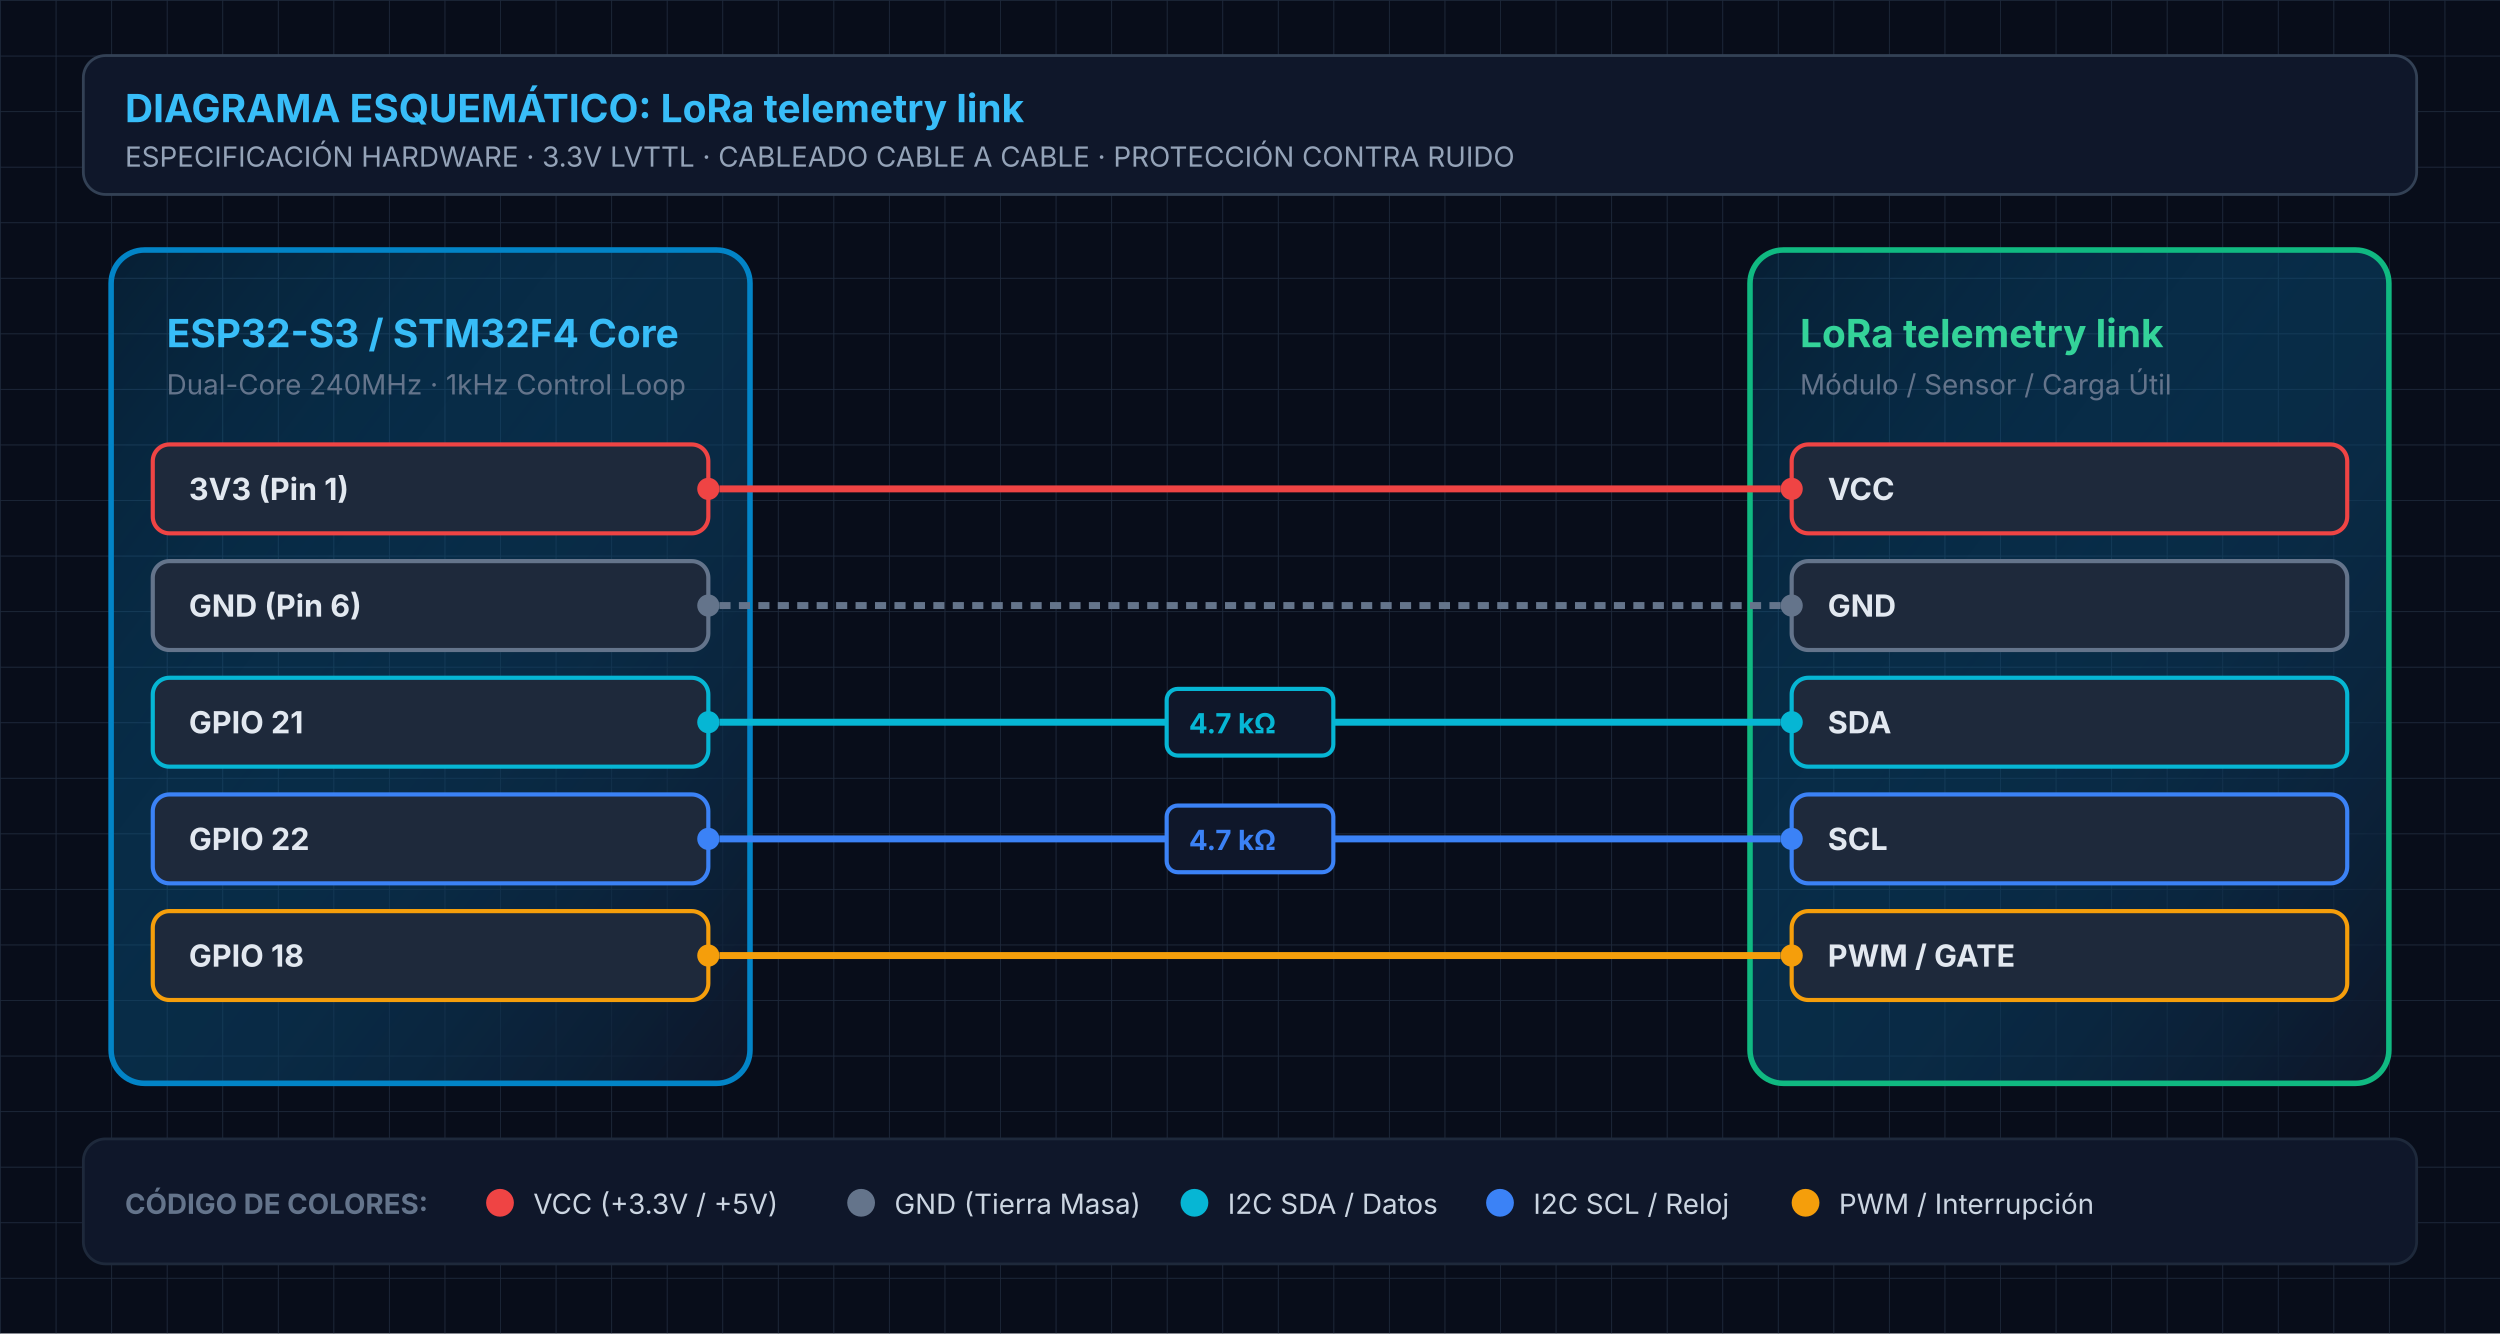
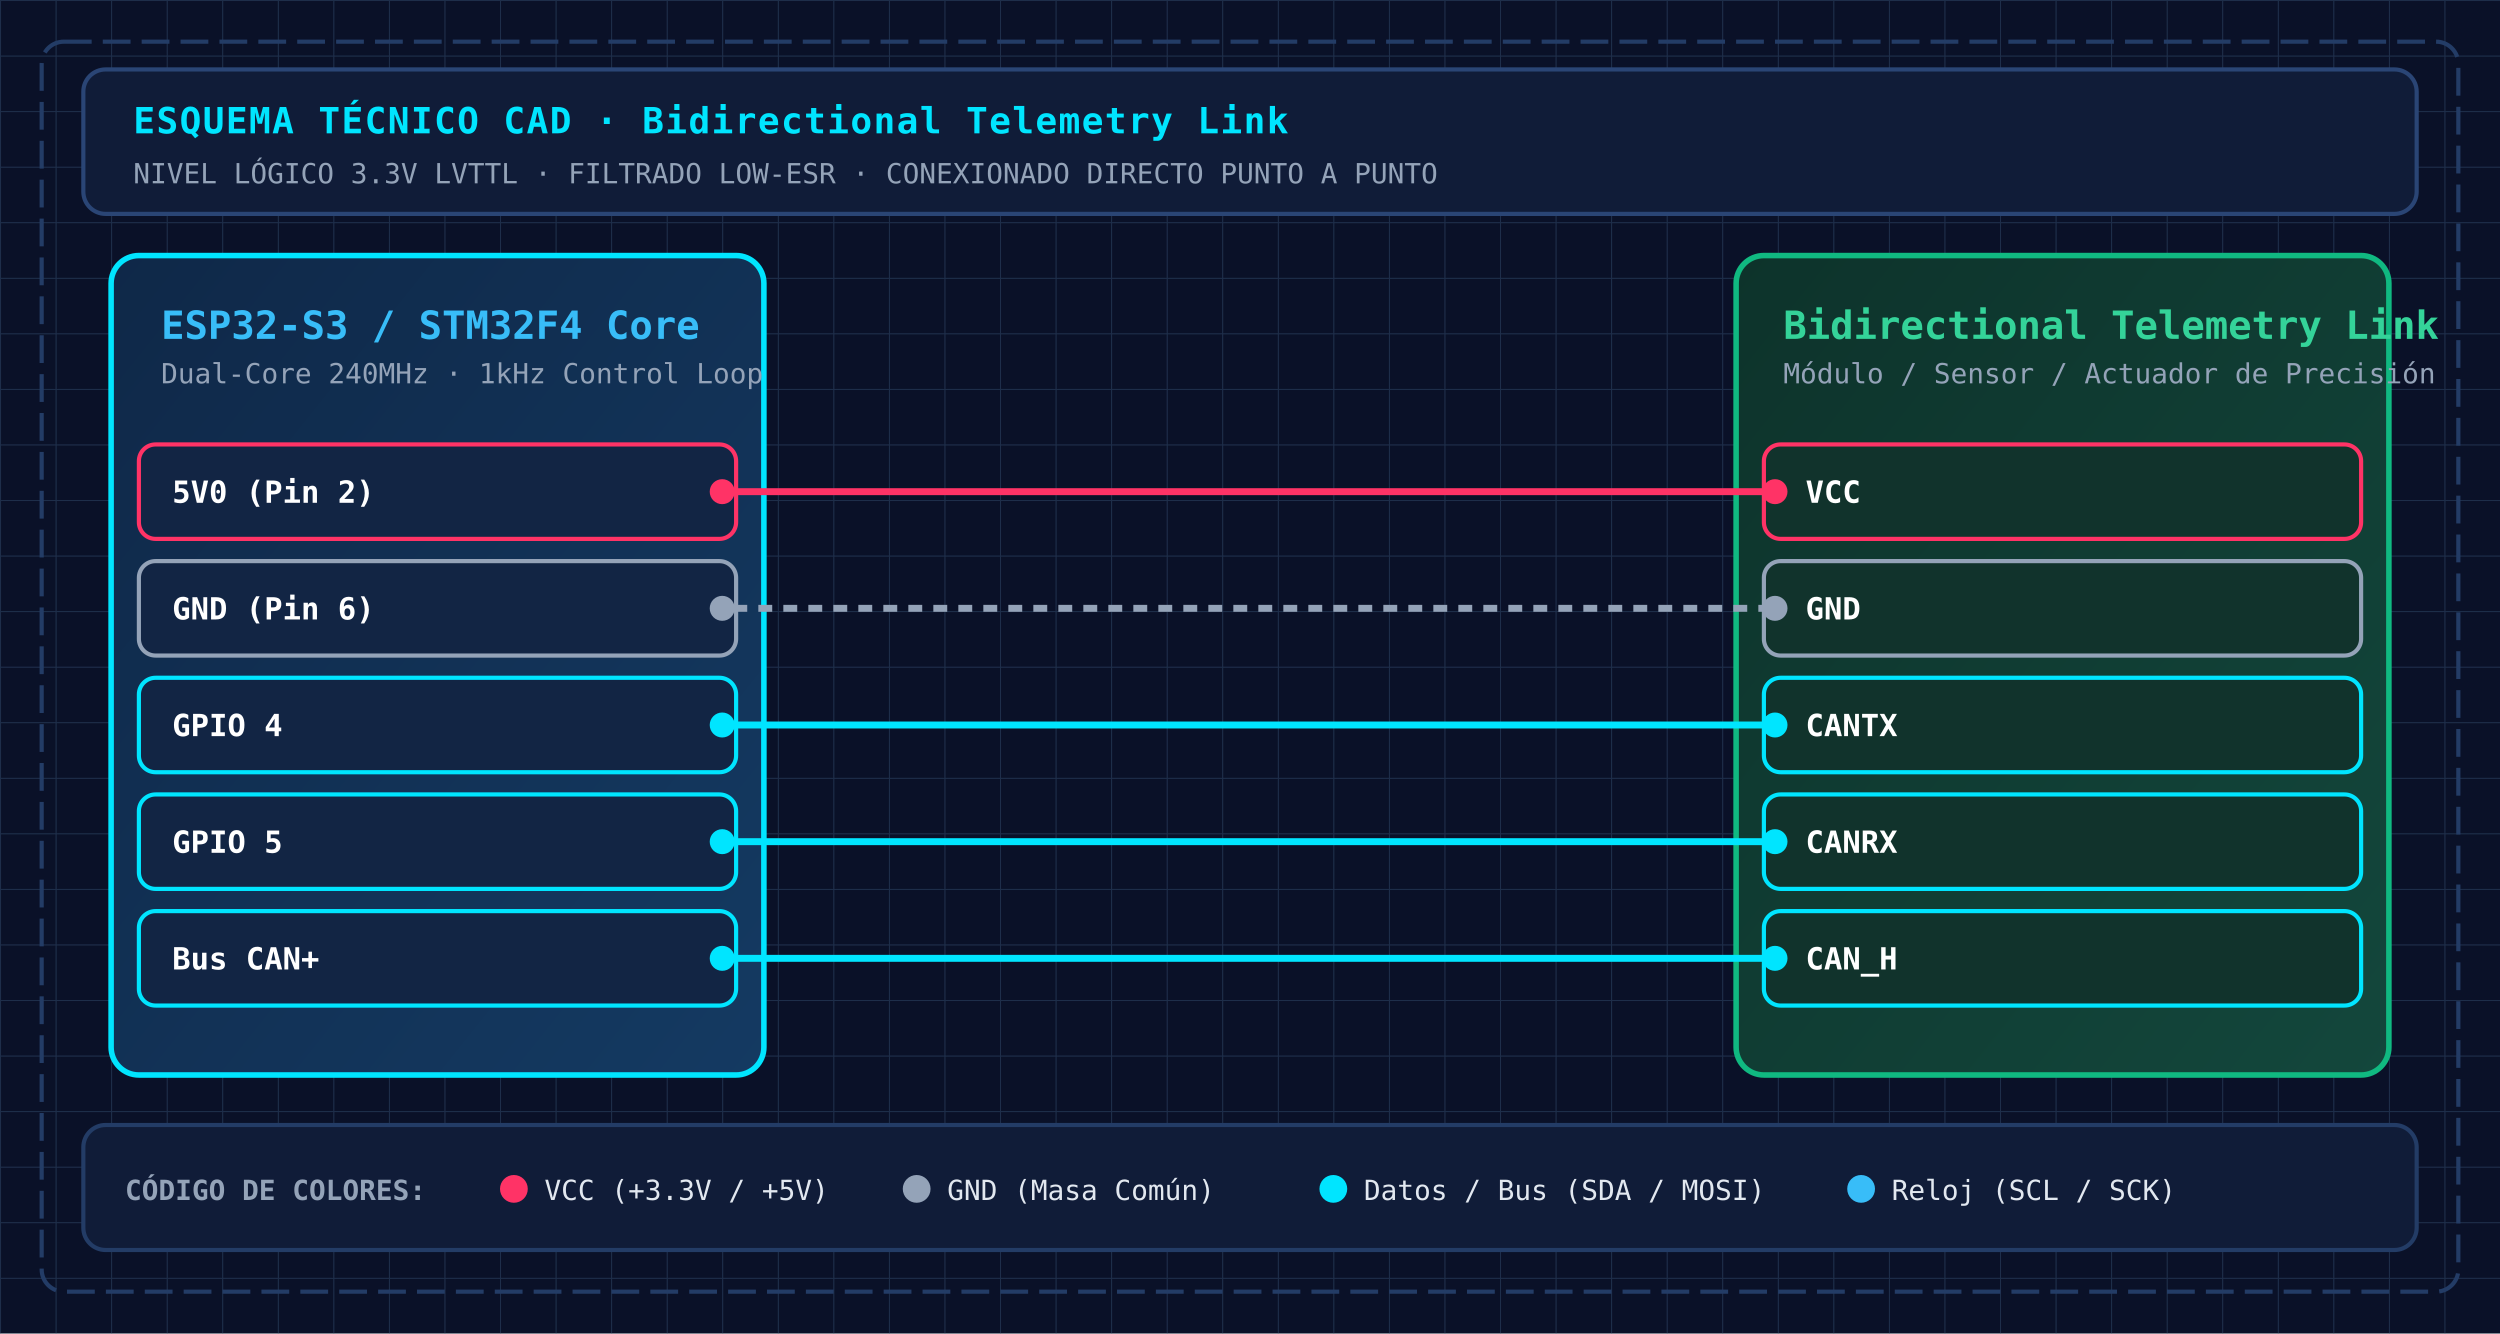
- <svg xmlns="http://www.w3.org/2000/svg" viewBox="0 0 900 480" width="100%" height="100%" style="background:#080D1A; font-family:-apple-system,BlinkMacSystemFont,monospace;">
+ <svg xmlns="http://www.w3.org/2000/svg" viewBox="0 0 900 480" width="900" height="480" style="background:#0A1128; font-family:ui-monospace,SFMono-Regular,Menlo,Monaco,Consolas,monospace;">
  <defs>
    <pattern id="grid_guide-006_3" width="20" height="20" patternUnits="userSpaceOnUse">
-       <path d="M 20 0 L 0 0 0 20" fill="none" stroke="#1E293B" stroke-width="0.6" />
+       <path d="M 20 0 L 0 0 0 20" fill="none" stroke="#1E2E4A" stroke-width="0.75" />
    </pattern>
-     <linearGradient id="glow_guide-006_3" x1="0%" y1="0%" x2="100%" y2="100%">
-       <stop offset="0%" stop-color="#0284C7" stop-opacity="0.15" />
-       <stop offset="100%" stop-color="#0F172A" stop-opacity="0.8" />
+     <linearGradient id="glow_mcu_guide-006_3" x1="0%" y1="0%" x2="100%" y2="100%">
+       <stop offset="0%" stop-color="#0F2848" />
+       <stop offset="100%" stop-color="#143A62" />
+     </linearGradient>
+     <linearGradient id="glow_mod_guide-006_3" x1="0%" y1="0%" x2="100%" y2="100%">
+       <stop offset="0%" stop-color="#0D332B" />
+       <stop offset="100%" stop-color="#13473C" />
    </linearGradient>
  </defs>
-   <rect width="100%" height="100%" fill="#080D1A" />
+   <rect width="100%" height="100%" fill="#0A1128" />
  <rect width="100%" height="100%" fill="url(#grid_guide-006_3)" />
-   <rect x="30" y="20" width="840" height="50" rx="8" fill="#0F172A" stroke="#334155" stroke-width="1" />
-   <text x="45" y="44" fill="#38BDF8" font-size="14" font-weight="bold">DIAGRAMA ESQUEMÁTICO: LoRa telemetry link</text>
-   <text x="45" y="60" fill="#94A3B8" font-size="10">ESPECIFICACIÓN HARDWARE · 3.3V LVTTL · CABLEADO CABLE A CABLE · PROTECCIÓN CONTRA RUIDO</text>
-   <rect x="40" y="90" width="230" height="300" rx="12" fill="url(#glow_guide-006_3)" stroke="#0284C7" stroke-width="2" />
-   <text x="60" y="125" fill="#38BDF8" font-size="14" font-weight="bold">ESP32-S3 / STM32F4 Core</text>
-   <text x="60" y="142" fill="#64748B" font-size="10">Dual-Core 240MHz · 1kHz Control Loop</text>
-   <rect x="55" y="160" width="200" height="32" rx="6" fill="#1E293B" stroke="#EF4444" stroke-width="1.5" />
-   <text x="68" y="180" fill="#E2E8F0" font-size="11" font-weight="bold">3V3 (Pin 1)</text>
-   <circle cx="255" cy="176" r="4" fill="#EF4444" />
-   <rect x="55" y="202" width="200" height="32" rx="6" fill="#1E293B" stroke="#64748B" stroke-width="1.5" />
-   <text x="68" y="222" fill="#E2E8F0" font-size="11" font-weight="bold">GND (Pin 6)</text>
-   <circle cx="255" cy="218" r="4" fill="#64748B" />
-   <rect x="55" y="244" width="200" height="32" rx="6" fill="#1E293B" stroke="#06B6D4" stroke-width="1.5" />
-   <text x="68" y="264" fill="#E2E8F0" font-size="11" font-weight="bold">GPIO 21</text>
-   <circle cx="255" cy="260" r="4" fill="#06B6D4" />
-   <rect x="55" y="286" width="200" height="32" rx="6" fill="#1E293B" stroke="#3B82F6" stroke-width="1.5" />
-   <text x="68" y="306" fill="#E2E8F0" font-size="11" font-weight="bold">GPIO 22</text>
-   <circle cx="255" cy="302" r="4" fill="#3B82F6" />
-   <rect x="55" y="328" width="200" height="32" rx="6" fill="#1E293B" stroke="#F59E0B" stroke-width="1.5" />
-   <text x="68" y="348" fill="#E2E8F0" font-size="11" font-weight="bold">GPIO 18</text>
-   <circle cx="255" cy="344" r="4" fill="#F59E0B" />
-   <rect x="630" y="90" width="230" height="300" rx="12" fill="url(#glow_guide-006_3)" stroke="#10B981" stroke-width="2" />
-   <text x="648" y="125" fill="#34D399" font-size="14" font-weight="bold">LoRa telemetry link</text>
-   <text x="648" y="142" fill="#64748B" font-size="10">Módulo / Sensor / Carga Útil</text>
-   <rect x="645" y="160" width="200" height="32" rx="6" fill="#1E293B" stroke="#EF4444" stroke-width="1.5" />
-   <text x="658" y="180" fill="#E2E8F0" font-size="11" font-weight="bold">VCC</text>
-   <circle cx="645" cy="176" r="4" fill="#EF4444" />
-   <rect x="645" y="202" width="200" height="32" rx="6" fill="#1E293B" stroke="#64748B" stroke-width="1.5" />
-   <text x="658" y="222" fill="#E2E8F0" font-size="11" font-weight="bold">GND</text>
-   <circle cx="645" cy="218" r="4" fill="#64748B" />
-   <rect x="645" y="244" width="200" height="32" rx="6" fill="#1E293B" stroke="#06B6D4" stroke-width="1.5" />
-   <text x="658" y="264" fill="#E2E8F0" font-size="11" font-weight="bold">SDA</text>
-   <circle cx="645" cy="260" r="4" fill="#06B6D4" />
-   <rect x="645" y="286" width="200" height="32" rx="6" fill="#1E293B" stroke="#3B82F6" stroke-width="1.5" />
-   <text x="658" y="306" fill="#E2E8F0" font-size="11" font-weight="bold">SCL</text>
-   <circle cx="645" cy="302" r="4" fill="#3B82F6" />
-   <rect x="645" y="328" width="200" height="32" rx="6" fill="#1E293B" stroke="#F59E0B" stroke-width="1.5" />
-   <text x="658" y="348" fill="#E2E8F0" font-size="11" font-weight="bold">PWM / GATE</text>
-   <circle cx="645" cy="344" r="4" fill="#F59E0B" />
-   <path d="M 259 176 L 641 176" fill="none" stroke="#EF4444" stroke-width="2.5" />
-   <path d="M 259 218 L 641 218" fill="none" stroke="#64748B" stroke-width="2.5" stroke-dasharray="4,3" />
-   <path d="M 259 260 L 641 260" fill="none" stroke="#06B6D4" stroke-width="2.5" />
-   <path d="M 259 302 L 641 302" fill="none" stroke="#3B82F6" stroke-width="2.5" />
-   <path d="M 259 344 L 641 344" fill="none" stroke="#F59E0B" stroke-width="2.5" />
-   <rect x="420" y="248" width="60" height="24" rx="4" fill="#0F172A" stroke="#06B6D4" stroke-width="1.5" />
-   <text x="428" y="264" fill="#06B6D4" font-size="10" font-weight="bold">4.7 kΩ</text>
-   <rect x="420" y="290" width="60" height="24" rx="4" fill="#0F172A" stroke="#3B82F6" stroke-width="1.5" />
-   <text x="428" y="306" fill="#3B82F6" font-size="10" font-weight="bold">4.7 kΩ</text>
-   <rect x="30" y="410" width="840" height="45" rx="8" fill="#0F172A" stroke="#1E293B" stroke-width="1" />
-   <text x="45" y="437" fill="#64748B" font-size="10" font-weight="bold">CÓDIGO DE COLORES:</text>
-   <circle cx="180" cy="433" r="5" fill="#EF4444" />
-   <text x="192" y="437" fill="#CBD5E1" font-size="10">VCC (+3.3V / +5V)</text>
-   <circle cx="310" cy="433" r="5" fill="#64748B" />
-   <text x="322" y="437" fill="#CBD5E1" font-size="10">GND (Tierra Masa)</text>
-   <circle cx="430" cy="433" r="5" fill="#06B6D4" />
-   <text x="442" y="437" fill="#CBD5E1" font-size="10">I2C SDA / Datos</text>
-   <circle cx="540" cy="433" r="5" fill="#3B82F6" />
-   <text x="552" y="437" fill="#CBD5E1" font-size="10">I2C SCL / Reloj</text>
-   <circle cx="650" cy="433" r="5" fill="#F59E0B" />
-   <text x="662" y="437" fill="#CBD5E1" font-size="10">PWM / Interrupción</text>
+   <rect x="15" y="15" width="870" height="450" rx="8" fill="none" stroke="#233C66" stroke-width="1.5" stroke-dasharray="10,4" />
+   <rect x="30" y="25" width="840" height="52" rx="8" fill="#101C38" stroke="#2A4575" stroke-width="1.5" />
+   <text x="48" y="48" fill="#00E5FF" font-size="13" font-weight="bold" letter-spacing="0.5">ESQUEMA TÉCNICO CAD · Bidirectional Telemetry Link</text>
+   <text x="48" y="66" fill="#94A3B8" font-size="10">NIVEL LÓGICO 3.3V LVTTL · FILTRADO LOW-ESR · CONEXIONADO DIRECTO PUNTO A PUNTO</text>
+   <rect x="40" y="92" width="235" height="295" rx="10" fill="url(#glow_mcu_guide-006_3)" stroke="#00E5FF" stroke-width="2" />
+   <text x="58" y="122" fill="#38BDF8" font-size="14" font-weight="bold">ESP32-S3 / STM32F4 Core</text>
+   <text x="58" y="138" fill="#94A3B8" font-size="10">Dual-Core 240MHz · 1kHz Control Loop</text>
+   <rect x="50" y="160" width="215" height="34" rx="6" fill="#122544" stroke="#FF3366" stroke-width="1.5" />
+   <text x="62" y="181" fill="#FFFFFF" font-size="11" font-weight="bold">5V0 (Pin 2)</text>
+   <circle cx="260" cy="177" r="4.5" fill="#FF3366" />
+   <rect x="50" y="202" width="215" height="34" rx="6" fill="#122544" stroke="#94A3B8" stroke-width="1.5" />
+   <text x="62" y="223" fill="#FFFFFF" font-size="11" font-weight="bold">GND (Pin 6)</text>
+   <circle cx="260" cy="219" r="4.5" fill="#94A3B8" />
+   <rect x="50" y="244" width="215" height="34" rx="6" fill="#122544" stroke="#00E5FF" stroke-width="1.5" />
+   <text x="62" y="265" fill="#FFFFFF" font-size="11" font-weight="bold">GPIO 4</text>
+   <circle cx="260" cy="261" r="4.5" fill="#00E5FF" />
+   <rect x="50" y="286" width="215" height="34" rx="6" fill="#122544" stroke="#00E5FF" stroke-width="1.5" />
+   <text x="62" y="307" fill="#FFFFFF" font-size="11" font-weight="bold">GPIO 5</text>
+   <circle cx="260" cy="303" r="4.5" fill="#00E5FF" />
+   <rect x="50" y="328" width="215" height="34" rx="6" fill="#122544" stroke="#00E5FF" stroke-width="1.5" />
+   <text x="62" y="349" fill="#FFFFFF" font-size="11" font-weight="bold">Bus CAN+</text>
+   <circle cx="260" cy="345" r="4.5" fill="#00E5FF" />
+   <rect x="625" y="92" width="235" height="295" rx="10" fill="url(#glow_mod_guide-006_3)" stroke="#10B981" stroke-width="2" />
+   <text x="642" y="122" fill="#34D399" font-size="14" font-weight="bold">Bidirectional Telemetry Link</text>
+   <text x="642" y="138" fill="#94A3B8" font-size="10">Módulo / Sensor / Actuador de Precisión</text>
+   <rect x="635" y="160" width="215" height="34" rx="6" fill="#11332C" stroke="#FF3366" stroke-width="1.5" />
+   <text x="650" y="181" fill="#FFFFFF" font-size="11" font-weight="bold">VCC</text>
+   <circle cx="639" cy="177" r="4.5" fill="#FF3366" />
+   <rect x="635" y="202" width="215" height="34" rx="6" fill="#11332C" stroke="#94A3B8" stroke-width="1.5" />
+   <text x="650" y="223" fill="#FFFFFF" font-size="11" font-weight="bold">GND</text>
+   <circle cx="639" cy="219" r="4.5" fill="#94A3B8" />
+   <rect x="635" y="244" width="215" height="34" rx="6" fill="#11332C" stroke="#00E5FF" stroke-width="1.5" />
+   <text x="650" y="265" fill="#FFFFFF" font-size="11" font-weight="bold">CANTX</text>
+   <circle cx="639" cy="261" r="4.5" fill="#00E5FF" />
+   <rect x="635" y="286" width="215" height="34" rx="6" fill="#11332C" stroke="#00E5FF" stroke-width="1.5" />
+   <text x="650" y="307" fill="#FFFFFF" font-size="11" font-weight="bold">CANRX</text>
+   <circle cx="639" cy="303" r="4.5" fill="#00E5FF" />
+   <rect x="635" y="328" width="215" height="34" rx="6" fill="#11332C" stroke="#00E5FF" stroke-width="1.5" />
+   <text x="650" y="349" fill="#FFFFFF" font-size="11" font-weight="bold">CAN_H</text>
+   <circle cx="639" cy="345" r="4.5" fill="#00E5FF" />
+   <path d="M 264 177 L 635 177" fill="none" stroke="#FF3366" stroke-width="2.5" />
+   <path d="M 264 219 L 635 219" fill="none" stroke="#94A3B8" stroke-width="2.5" stroke-dasharray="5,4" />
+   <path d="M 264 261 L 635 261" fill="none" stroke="#00E5FF" stroke-width="2.5" />
+   <path d="M 264 303 L 635 303" fill="none" stroke="#00E5FF" stroke-width="2.5" />
+   <path d="M 264 345 L 635 345" fill="none" stroke="#00E5FF" stroke-width="2.5" />
+   <rect x="30" y="405" width="840" height="45" rx="8" fill="#101C38" stroke="#233C66" stroke-width="1.5" />
+   <text x="45" y="432" fill="#94A3B8" font-size="10" font-weight="bold">CÓDIGO DE COLORES:</text>
+   <circle cx="185" cy="428" r="5" fill="#FF3366" />
+   <text x="196" y="432" fill="#E2E8F0" font-size="10">VCC (+3.3V / +5V)</text>
+   <circle cx="330" cy="428" r="5" fill="#94A3B8" />
+   <text x="341" y="432" fill="#E2E8F0" font-size="10">GND (Masa Común)</text>
+   <circle cx="480" cy="428" r="5" fill="#00E5FF" />
+   <text x="491" y="432" fill="#E2E8F0" font-size="10">Datos / Bus (SDA / MOSI)</text>
+   <circle cx="670" cy="428" r="5" fill="#38BDF8" />
+   <text x="681" y="432" fill="#E2E8F0" font-size="10">Reloj (SCL / SCK)</text>
</svg>
